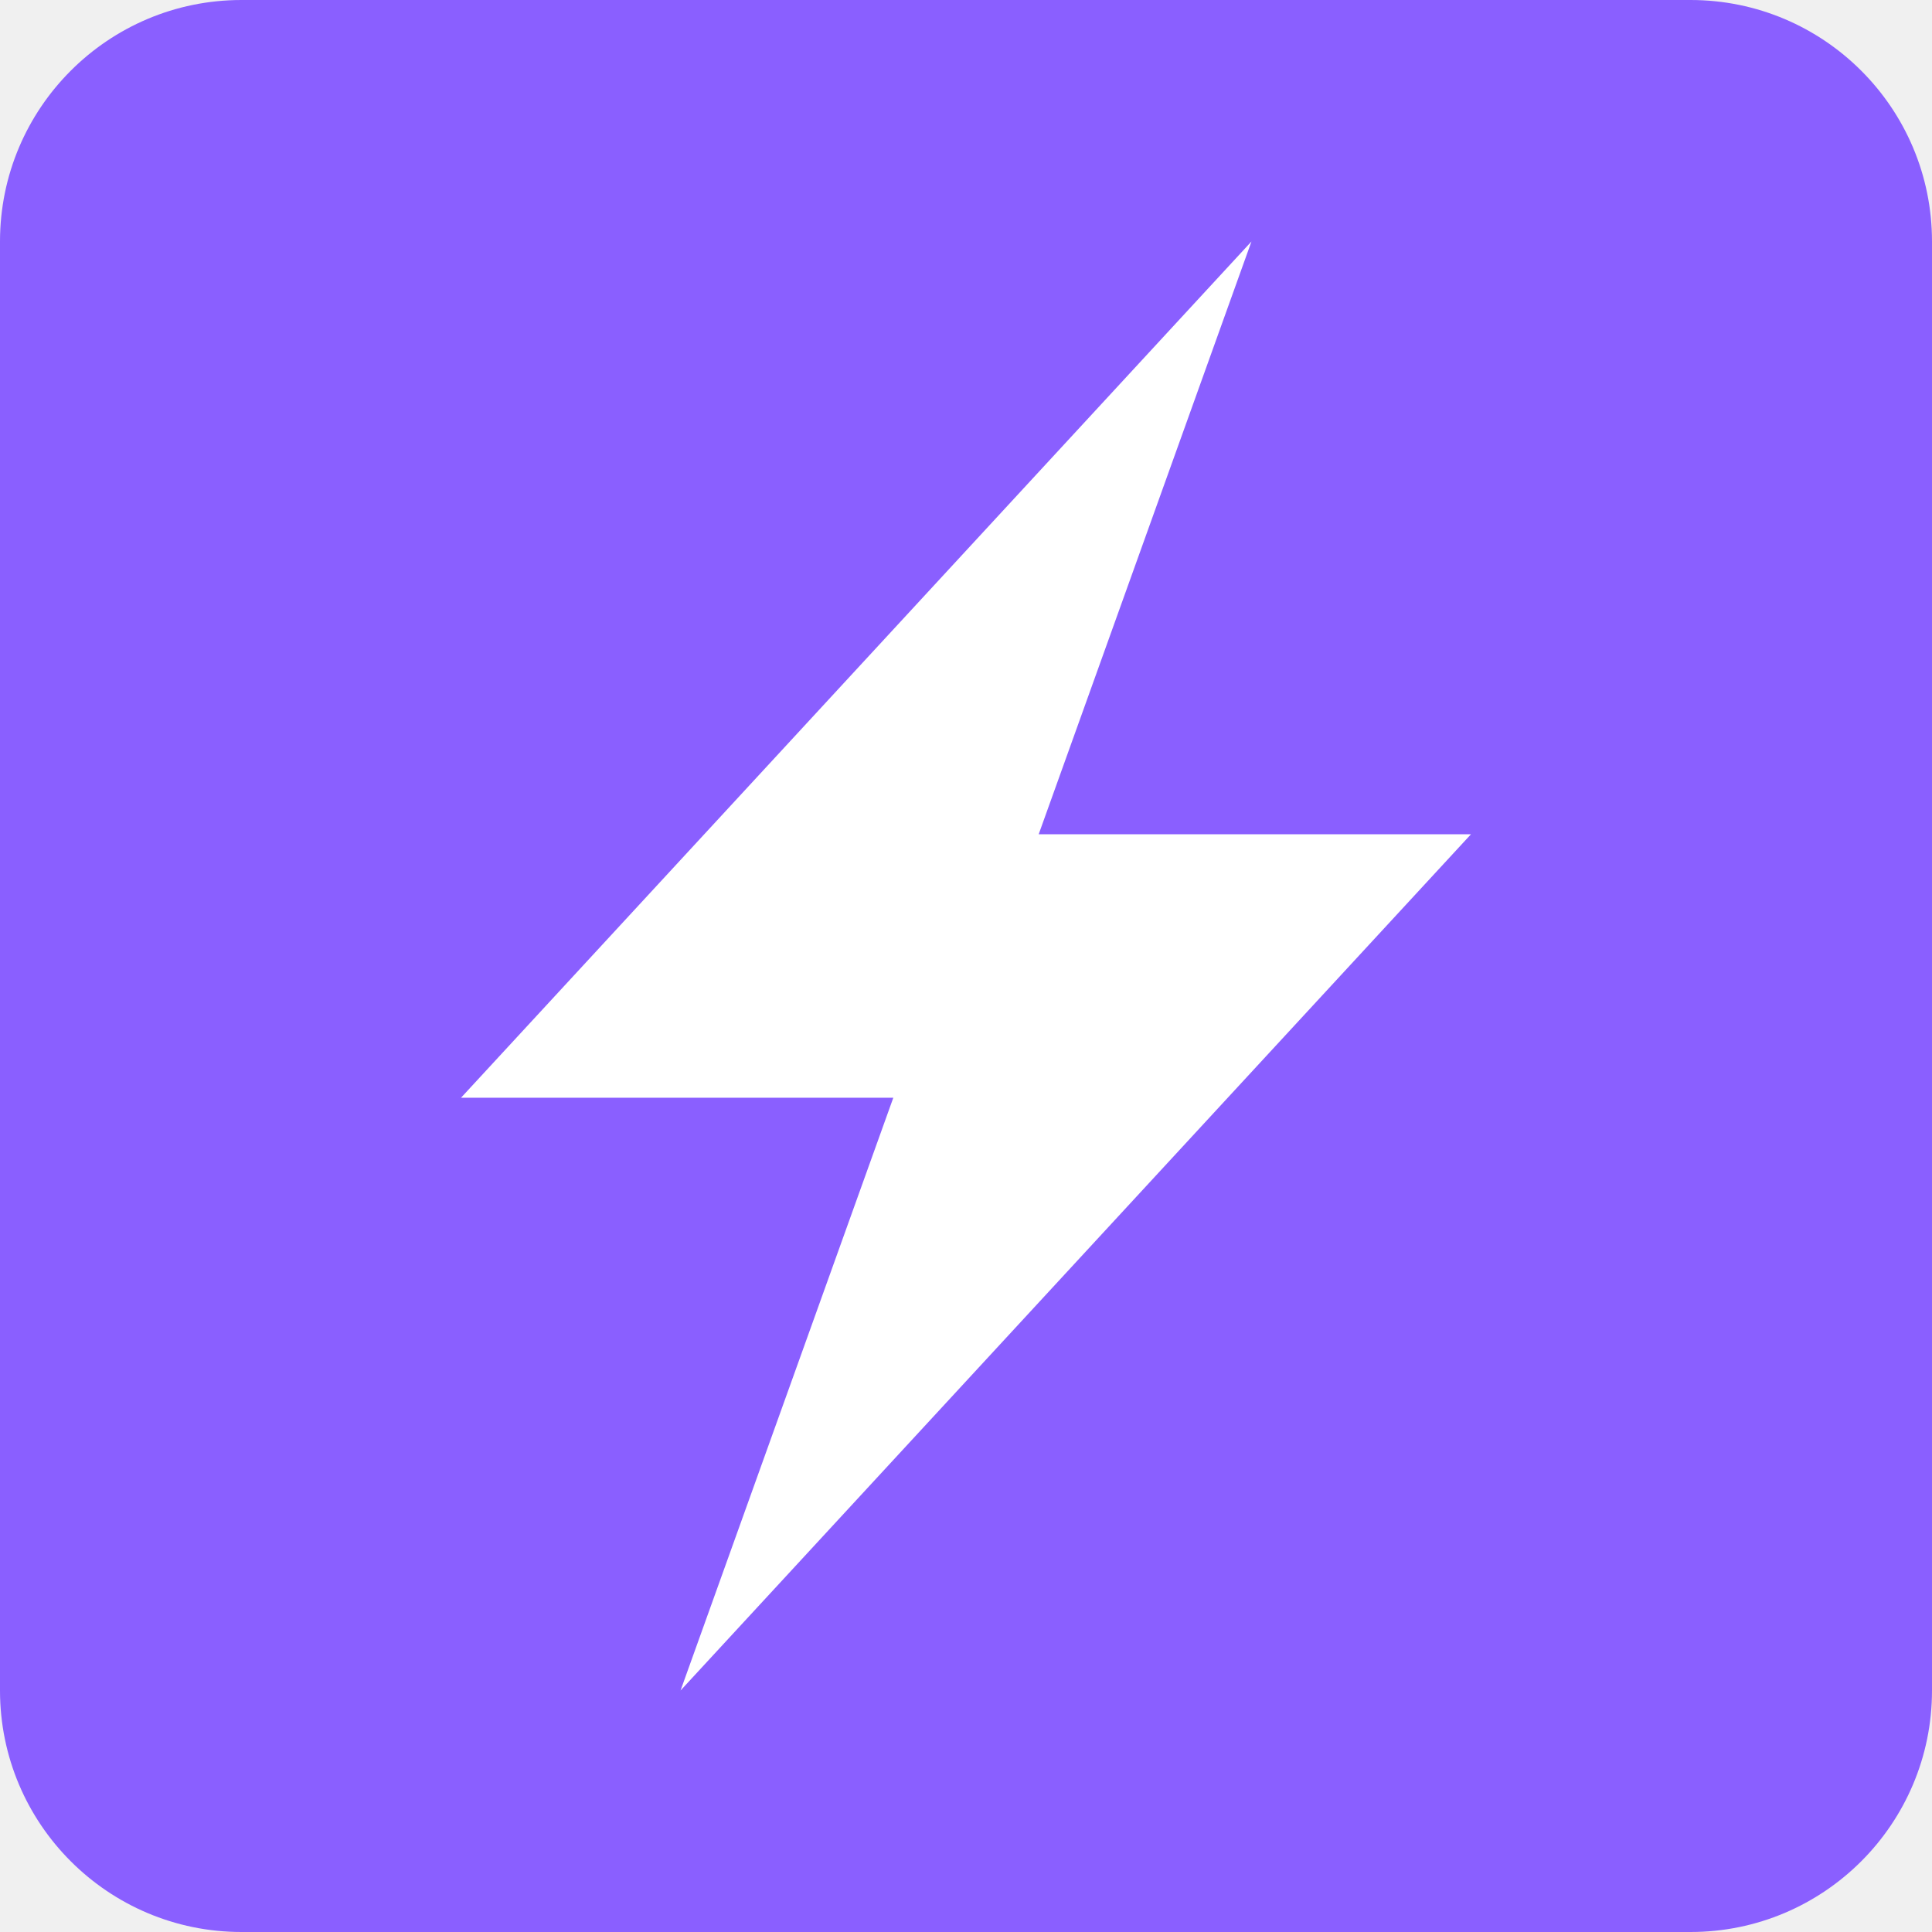
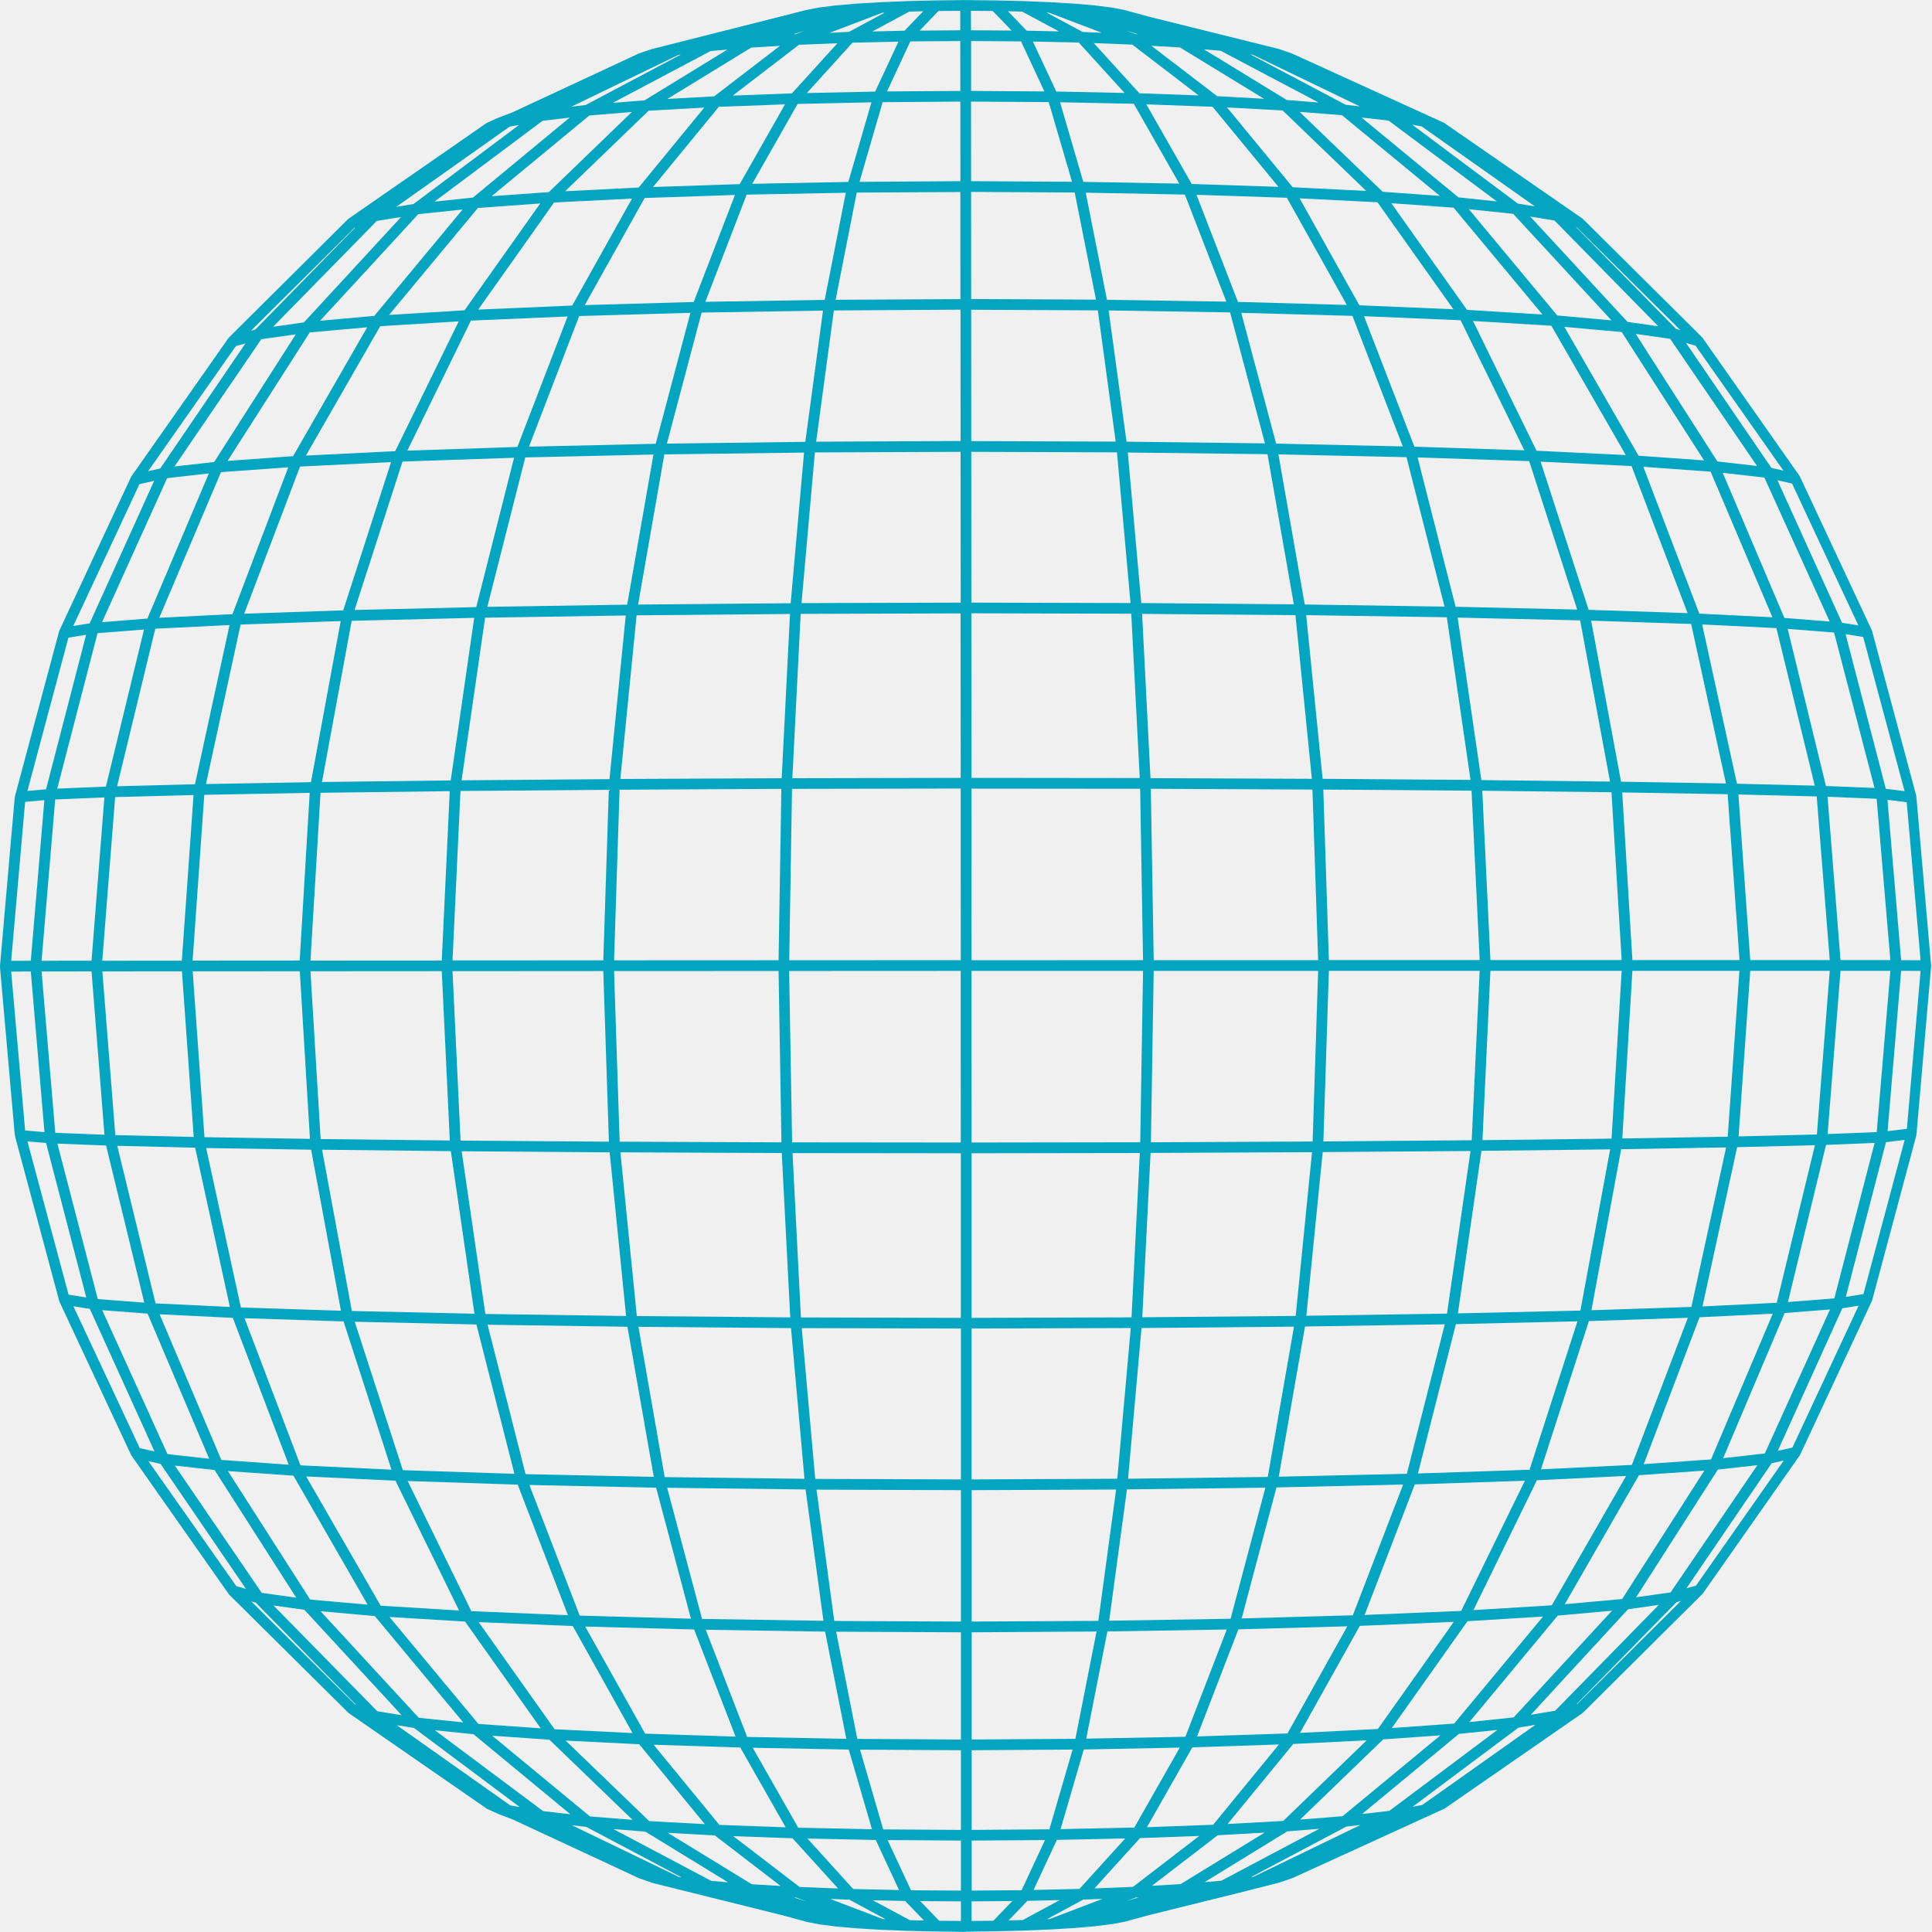
- <svg xmlns="http://www.w3.org/2000/svg" viewBox="0 0 16 16" width="16" height="16">
-   <rect width="16" height="16" rx="2" fill="#8A5FFF" />
-   <path d="M7.398 9.091h-3.58L10.364 2 8.602 6.909h3.58L5.636 14l1.762-4.909Z" fill="#fff" />
+ <svg xmlns="http://www.w3.org/2000/svg" width="500" zoomAndPan="magnify" viewBox="0 0 375 375" height="500" preserveAspectRatio="xMidYMid meet" version="1.0">
+   <path fill="#03a5c0" d="M 187.535 374.984 C 187.535 374.984 187.52 374.984 187.504 374.984 L 181.816 374.902 L 181.801 374.902 L 176.312 374.773 C 176.297 374.773 176.262 374.773 176.246 374.773 L 171.137 374.574 C 171.102 374.574 171.086 374.574 171.055 374.574 L 166.453 374.297 C 166.418 374.297 166.402 374.297 166.371 374.297 L 162.426 373.949 C 162.395 373.949 162.359 373.949 162.328 373.934 L 159.172 373.539 C 159.141 373.539 159.121 373.539 159.09 373.523 L 156.758 373.078 L 151.859 371.75 L 126.75 365.504 C 126.734 365.504 126.734 365.504 126.715 365.488 C 126.699 365.488 126.684 365.473 126.668 365.473 L 124.07 364.582 C 124.039 364.566 124.004 364.551 123.973 364.535 L 99.684 353.227 L 96.66 352.062 L 94.605 351.125 C 94.539 351.094 94.473 351.059 94.41 351.012 L 67.77 332.57 C 67.703 332.523 67.656 332.488 67.59 332.426 L 44.5 309.531 C 44.453 309.484 44.402 309.434 44.371 309.367 L 25.555 282.582 C 25.52 282.531 25.488 282.469 25.453 282.418 L 11.551 252.676 C 11.52 252.609 11.488 252.543 11.469 252.461 L 11.422 252.246 L 2.957 220.695 C 2.941 220.645 2.926 220.578 2.926 220.531 L 2.875 220.203 C 2.859 220.137 2.844 220.086 2.844 220.02 L 0.016 187.895 L 0.016 187.879 L 0 187.762 C 0 187.68 0 187.598 0.016 187.516 L 0.016 187.32 L 2.828 155.094 L 2.91 154.535 C 2.926 154.469 2.926 154.402 2.957 154.336 L 3.008 154.156 L 11.453 122.621 C 11.469 122.555 11.504 122.473 11.52 122.41 L 25.391 92.664 C 25.406 92.613 25.438 92.566 25.473 92.516 C 25.473 92.5 25.488 92.5 25.488 92.484 L 44.289 65.699 C 44.32 65.648 44.371 65.582 44.418 65.531 L 67.508 42.574 C 67.559 42.527 67.621 42.477 67.688 42.43 L 94.309 23.973 C 94.359 23.926 94.426 23.891 94.492 23.859 L 96.512 22.938 L 99.551 21.77 L 123.855 10.449 C 123.891 10.434 123.922 10.418 123.957 10.398 L 126.551 9.512 C 126.602 9.496 126.652 9.48 126.699 9.48 L 126.715 9.48 L 156.574 1.922 L 158.973 1.461 C 158.992 1.461 159.023 1.461 159.039 1.445 L 162.227 1.051 C 162.246 1.051 162.262 1.051 162.277 1.051 L 166.27 0.703 C 166.289 0.703 166.289 0.703 166.305 0.703 L 170.953 0.426 C 170.973 0.426 170.973 0.426 170.988 0.426 L 176.148 0.211 L 176.164 0.211 L 181.684 0.078 L 181.719 0.078 L 187.387 0.016 L 187.402 0.016 L 193.121 0.078 C 193.141 0.078 193.141 0.078 193.156 0.078 L 198.66 0.211 L 198.676 0.211 L 203.852 0.426 C 203.871 0.426 203.871 0.426 203.887 0.426 L 208.52 0.703 C 208.535 0.703 208.535 0.703 208.555 0.703 L 212.516 1.051 C 212.547 1.051 212.578 1.051 212.613 1.066 L 215.766 1.461 C 215.785 1.461 215.801 1.461 215.832 1.477 L 218.168 1.922 L 223.129 3.27 L 248.191 9.496 L 250.77 10.383 L 280.25 23.824 C 280.27 23.824 280.285 23.844 280.285 23.844 C 280.332 23.859 280.383 23.891 280.414 23.926 L 307.086 42.379 C 307.137 42.41 307.184 42.461 307.234 42.492 L 330.34 65.434 C 330.391 65.484 330.438 65.531 330.473 65.598 L 349.285 92.367 C 349.285 92.387 349.305 92.387 349.305 92.402 C 349.336 92.449 349.352 92.5 349.387 92.551 L 363.289 122.277 C 363.32 122.344 363.336 122.406 363.371 122.492 L 371.898 154.273 C 371.914 154.305 371.914 154.355 371.934 154.387 C 371.934 154.402 371.934 154.422 371.934 154.438 L 371.98 154.863 C 371.98 154.898 371.996 154.945 371.996 154.98 L 374.824 187.418 C 374.824 187.484 374.824 187.531 374.824 187.582 L 372.016 219.875 C 372.016 219.906 372.016 219.922 371.996 219.957 C 371.996 219.973 371.996 219.988 371.996 219.988 L 371.949 220.367 C 371.949 220.383 371.949 220.414 371.934 220.434 C 371.934 220.465 371.914 220.516 371.914 220.547 L 363.402 252.328 C 363.387 252.395 363.355 252.477 363.32 252.543 L 349.434 282.305 C 349.402 282.367 349.367 282.418 349.336 282.484 L 330.535 309.27 C 330.504 309.32 330.453 309.387 330.406 309.418 L 307.316 332.375 C 307.266 332.426 307.203 332.473 307.137 332.523 L 280.496 350.977 C 280.449 351.012 280.383 351.043 280.332 351.074 L 250.949 364.5 L 248.273 365.422 C 248.258 365.422 248.223 365.438 248.207 365.438 L 240.172 367.477 L 223.113 371.699 L 218.266 373.016 L 215.867 373.473 C 215.852 373.473 215.832 373.473 215.816 373.473 C 215.801 373.473 215.785 373.473 215.785 373.473 L 212.613 373.867 C 212.578 373.867 212.547 373.867 212.516 373.887 L 208.586 374.23 C 208.555 374.23 208.535 374.23 208.504 374.23 L 203.918 374.508 C 203.887 374.508 203.871 374.508 203.836 374.508 L 198.727 374.723 C 198.711 374.723 198.676 374.723 198.66 374.723 L 193.172 374.855 L 193.156 374.855 L 187.469 374.938 C 187.566 374.984 187.551 374.984 187.535 374.984 Z M 182.293 372.816 L 186.516 372.852 L 186.516 369.055 L 178.613 369.004 Z M 188.586 369.055 L 188.586 372.852 L 192.809 372.816 L 196.492 368.988 Z M 176.59 372.703 L 179.336 372.766 L 175.688 368.973 L 169.41 368.84 Z M 199.418 368.953 L 195.77 372.75 L 198.512 372.684 L 205.695 368.809 Z M 171.363 372.488 L 171.875 372.504 L 164.859 368.727 L 161.129 368.578 Z M 210.262 368.707 L 203.23 372.504 L 203.723 372.488 L 213.977 368.578 Z M 154.062 368.297 L 156.527 369.07 L 154.602 368.332 Z M 220.5 368.297 L 218.609 369.02 L 221.043 368.266 Z M 176.82 366.902 L 186.516 366.965 L 186.516 357.254 L 172.285 357.156 Z M 188.602 357.254 L 188.602 366.965 L 198.301 366.883 L 202.836 357.156 Z M 165.598 366.656 L 174.504 366.852 L 169.984 357.141 L 156.723 356.859 Z M 205.137 357.125 L 200.617 366.836 L 209.523 366.637 L 218.398 356.844 Z M 155.195 366.262 L 162.672 366.555 L 153.832 356.812 L 142.328 356.398 Z M 221.273 356.777 L 212.43 366.539 L 219.91 366.242 L 232.777 356.352 Z M 145.926 365.734 L 151.516 366.062 L 138.746 356.254 L 129.625 355.758 Z M 236.359 356.219 L 223.59 366.031 L 229.16 365.703 L 245.461 355.711 Z M 138.055 365.078 L 141.324 365.355 L 125.254 355.512 L 119.043 355.02 Z M 249.867 355.465 L 233.793 365.324 L 237.066 365.043 L 256.078 354.969 Z M 131.793 364.32 L 132.285 364.387 L 113.785 354.594 L 111.008 354.281 Z M 261.32 354.543 L 242.816 364.336 L 243.309 364.273 L 264.098 354.215 Z M 171.43 355.086 L 186.516 355.184 L 186.516 339.719 L 166.93 339.605 Z M 188.602 339.719 L 188.602 355.184 L 203.688 355.07 L 208.191 339.59 Z M 154.934 354.758 L 169.246 355.051 L 164.742 339.59 L 146.105 339.242 Z M 210.359 339.574 L 205.859 355.035 L 220.172 354.723 L 228.996 339.211 Z M 139.633 354.215 L 152.5 354.676 L 143.691 339.195 L 126.863 338.652 Z M 231.43 339.16 L 222.621 354.66 L 235.473 354.184 L 248.238 338.602 Z M 126.008 353.477 L 136.805 354.066 L 124.07 338.555 L 109.789 337.848 Z M 251.016 338.504 L 238.281 354.035 L 249.078 353.441 L 265.281 337.797 Z M 114.508 352.57 L 122.773 353.227 L 106.652 337.684 L 95.527 336.895 Z M 268.469 337.617 L 252.348 353.18 L 260.598 352.523 L 279.594 336.828 Z M 105.418 351.535 L 110.711 352.145 L 91.91 336.613 L 84.418 335.844 Z M 283.176 336.547 L 264.375 352.094 L 269.668 351.488 L 290.652 335.777 Z M 99.027 350.418 L 100.883 350.746 L 80.359 335.398 L 77.004 334.855 Z M 294.73 335.332 L 274.203 350.68 L 276.043 350.352 L 298.047 334.773 Z M 166.402 337.52 L 186.516 337.633 L 186.516 316.828 L 162.293 316.715 Z M 188.602 316.828 L 188.602 337.633 L 208.734 337.504 L 212.844 316.68 Z M 145.023 337.141 L 164.266 337.504 L 160.156 316.699 L 136.988 316.336 Z M 214.945 316.664 L 210.836 337.469 L 230.082 337.109 L 238.117 316.285 Z M 125.223 336.5 L 142.77 337.074 L 134.734 316.285 L 113.586 315.711 Z M 240.367 316.254 L 232.348 337.043 L 249.898 336.465 L 261.516 315.664 Z M 107.637 335.645 L 122.773 336.383 L 111.172 315.613 L 92.914 314.855 Z M 263.934 315.582 L 252.332 336.352 L 267.449 335.594 L 282.176 314.809 Z M 92.848 334.609 L 104.957 335.465 L 90.266 314.742 L 75.594 313.855 Z M 284.836 314.676 L 270.145 335.414 L 282.258 334.543 L 299.496 313.773 Z M 81.277 333.426 L 89.906 334.312 L 72.75 313.676 L 62.215 312.738 Z M 302.355 313.59 L 285.199 334.25 L 293.809 333.344 L 312.887 312.637 Z M 73.227 332.145 L 77.957 332.918 L 59.078 312.457 L 53.078 311.621 Z M 315.992 312.359 L 297.129 332.836 L 301.844 332.062 L 321.977 311.504 Z M 68.902 330.832 L 69.086 330.879 L 49.645 311.078 L 48.773 310.832 Z M 325.41 310.98 L 305.984 330.797 L 306.148 330.746 L 326.266 310.75 Z M 161.934 314.629 L 186.516 314.742 L 186.516 289.238 L 158.48 289.141 Z M 188.602 289.238 L 188.602 314.742 L 213.188 314.609 L 216.637 289.121 Z M 136.266 314.234 L 159.828 314.594 L 156.363 289.105 L 129.492 288.777 Z M 218.742 289.09 L 215.289 314.578 L 238.855 314.199 L 245.609 288.762 Z M 112.52 313.59 L 134.109 314.184 L 127.355 288.762 L 102.758 288.234 Z M 247.762 288.711 L 241.008 314.133 L 262.586 313.527 L 272.348 288.152 Z M 91.484 312.723 L 110.234 313.508 L 100.488 288.168 L 79.125 287.465 Z M 274.613 288.121 L 264.871 313.461 L 283.621 312.672 L 295.977 287.414 Z M 73.883 311.668 L 89.102 312.59 L 76.758 287.398 L 59.422 286.574 Z M 298.312 287.316 L 285.988 312.523 L 301.203 311.586 L 315.633 286.477 Z M 60.195 310.469 L 71.352 311.457 L 56.957 286.426 L 44.238 285.539 Z M 318.113 286.344 L 303.719 311.375 L 314.859 310.371 L 330.816 285.441 Z M 50.797 309.172 L 57.5 310.109 L 41.641 285.328 L 33.934 284.473 Z M 333.43 285.246 L 317.57 310.027 L 324.258 309.09 L 341.102 284.391 Z M 45.863 307.871 L 47.738 308.398 L 31.172 284.145 L 28.809 283.617 Z M 343.879 284.012 L 327.332 308.285 L 329.188 307.773 L 346.23 283.484 Z M 158.234 287.051 L 186.516 287.152 L 186.516 257.867 L 155.621 257.785 Z M 188.586 257.867 L 188.586 287.152 L 216.867 287.02 L 219.48 257.77 Z M 129.016 286.707 L 156.148 287.035 L 153.535 257.785 L 123.922 257.539 Z M 221.57 257.77 L 218.957 287.02 L 246.07 286.676 L 251.164 257.504 Z M 102.016 286.133 L 126.898 286.656 L 121.785 257.523 L 94.637 257.129 Z M 253.301 257.473 L 248.207 286.625 L 273.07 286.066 L 280.434 257.047 Z M 78.188 285.359 L 99.848 286.066 L 92.469 257.078 L 68.855 256.551 Z M 282.586 257.012 L 275.223 286 L 296.883 285.277 L 306.184 256.469 Z M 58.32 284.422 L 75.988 285.262 L 66.688 256.488 L 47.461 255.863 Z M 308.402 256.422 L 299.102 285.195 L 316.75 284.34 L 327.613 255.781 Z M 42.957 283.371 L 56.039 284.293 L 45.191 255.797 L 30.977 255.105 Z M 329.879 255.68 L 319.051 284.191 L 332.113 283.273 L 344.094 254.992 Z M 32.504 282.238 L 40.605 283.141 L 28.645 254.973 L 19.836 254.301 Z M 346.395 254.859 L 334.465 283.027 L 342.551 282.121 L 355.203 254.168 Z M 27.133 281.086 L 29.992 281.727 L 17.438 254.055 L 14.246 253.543 Z M 357.586 253.938 L 345.062 281.613 L 347.906 280.973 L 360.758 253.43 Z M 155.457 255.715 L 186.5 255.797 L 186.5 223.852 L 153.832 223.816 Z M 188.586 223.852 L 188.586 255.797 L 219.629 255.699 L 221.238 223.801 Z M 123.609 255.449 L 153.387 255.699 L 151.742 223.801 L 120.422 223.668 Z M 223.328 223.785 L 221.715 255.68 L 251.492 255.418 L 254.664 223.637 Z M 94.211 255.039 L 121.523 255.434 L 118.336 223.668 L 89.609 223.457 Z M 256.734 223.621 L 253.562 255.387 L 280.859 254.973 L 285.43 223.406 Z M 68.297 254.465 L 92.09 254.992 L 87.508 223.438 L 62.512 223.16 Z M 287.547 223.375 L 282.98 254.926 L 306.758 254.383 L 312.527 223.094 Z M 46.754 253.773 L 66.176 254.414 L 60.391 223.16 L 40.016 222.832 Z M 314.664 223.062 L 308.895 254.316 L 328.301 253.676 L 335.039 222.715 Z M 30.188 252.984 L 44.617 253.676 L 37.879 222.766 L 22.762 222.402 Z M 337.176 222.668 L 330.453 253.578 L 344.867 252.871 L 352.277 222.289 Z M 18.98 252.148 L 28.004 252.84 L 20.59 222.34 L 11.141 221.977 Z M 354.43 222.223 L 347.035 252.723 L 356.043 252.016 L 363.863 221.844 Z M 13.312 251.293 L 16.746 251.836 L 8.941 221.844 L 5.324 221.551 Z M 366.066 221.699 L 358.277 251.723 L 361.695 251.18 L 369.695 221.254 Z M 153.75 221.73 L 186.484 221.762 L 186.469 188.453 L 153.172 188.469 Z M 188.57 188.453 L 188.586 221.762 L 221.32 221.715 L 221.863 188.453 Z M 120.273 221.598 L 151.68 221.73 L 151.121 188.469 L 119.191 188.484 Z M 223.934 188.453 L 223.391 221.715 L 254.781 221.566 L 255.848 188.453 Z M 89.395 221.387 L 118.188 221.598 L 117.102 188.484 L 87.836 188.504 Z M 257.934 188.438 L 256.867 221.551 L 285.656 221.32 L 287.203 188.438 Z M 62.234 221.09 L 87.309 221.367 L 85.75 188.504 L 60.262 188.52 Z M 289.289 188.438 L 287.746 221.305 L 312.805 221.008 L 314.762 188.438 Z M 39.688 220.727 L 60.16 221.055 L 58.191 188.52 L 37.402 188.535 Z M 316.848 188.438 L 314.891 220.973 L 335.352 220.629 L 337.621 188.438 Z M 22.383 220.316 L 37.598 220.68 L 35.316 188.535 L 19.867 188.551 Z M 339.723 188.438 L 337.457 220.578 L 352.656 220.203 L 355.152 188.438 Z M 10.73 219.875 L 20.277 220.25 L 17.766 188.551 L 8.07 188.566 Z M 357.242 188.438 L 354.742 220.121 L 364.273 219.742 L 366.918 188.438 Z M 4.879 219.43 L 8.629 219.742 L 5.98 188.566 L 2.168 188.586 Z M 369.008 188.438 L 366.379 219.562 L 370.125 219.102 L 372.785 188.453 Z M 4.879 155.637 L 2.168 186.496 L 5.98 186.48 L 8.609 155.309 Z M 10.715 155.176 L 8.07 186.48 L 17.766 186.465 L 20.262 154.781 Z M 22.348 154.715 L 19.852 186.48 L 35.297 186.465 L 37.566 154.32 Z M 39.652 154.273 L 37.387 186.449 L 58.172 186.434 L 60.113 153.895 Z M 62.215 153.879 L 60.262 186.449 L 85.75 186.434 L 87.293 153.566 Z M 89.379 153.531 L 87.836 186.414 L 117.102 186.398 L 118.172 153.301 Z M 120.258 153.285 L 119.191 186.398 L 151.121 186.383 L 151.66 153.121 Z M 153.73 153.121 L 153.191 186.383 L 186.484 186.367 L 186.469 153.055 Z M 188.555 153.074 L 188.57 186.383 L 221.863 186.367 L 221.305 153.105 Z M 369.008 186.367 L 372.785 186.383 L 370.09 155.719 L 366.359 155.242 Z M 223.375 153.105 L 223.934 186.367 L 255.848 186.367 L 254.746 153.254 Z M 357.242 186.352 L 366.918 186.352 L 364.258 155.043 L 354.727 154.648 Z M 256.852 153.254 L 257.934 186.352 L 287.203 186.352 L 285.625 153.469 Z M 339.723 186.352 L 355.152 186.352 L 352.621 154.586 L 337.422 154.207 Z M 287.711 153.484 L 289.289 186.352 L 314.762 186.352 L 312.789 153.777 Z M 316.848 186.352 L 337.637 186.352 L 335.336 154.156 L 314.875 153.812 Z M 366.031 153.105 L 369.68 153.566 L 361.645 123.641 L 358.227 123.082 Z M 13.277 123.773 L 5.324 153.516 L 8.941 153.203 L 16.711 123.215 Z M 18.93 122.902 L 11.109 153.074 L 20.559 152.68 L 27.953 122.195 Z M 354.414 152.562 L 363.848 152.941 L 355.992 122.77 L 346.988 122.062 Z M 30.137 122.031 L 22.727 152.613 L 37.844 152.219 L 44.551 121.324 Z M 337.145 152.121 L 352.246 152.496 L 344.801 121.914 L 330.391 121.207 Z M 46.703 121.227 L 39.98 152.184 L 60.359 151.824 L 66.129 120.551 Z M 314.645 151.727 L 335.008 152.07 L 328.254 121.109 L 308.844 120.469 Z M 68.262 120.5 L 62.496 151.789 L 87.488 151.477 L 92.043 119.926 Z M 287.531 151.414 L 312.508 151.707 L 306.707 120.418 L 282.93 119.879 Z M 94.16 119.895 L 89.594 151.461 L 118.301 151.23 L 121.457 119.465 Z M 256.719 151.168 L 285.43 151.379 L 280.828 119.812 L 253.531 119.402 Z M 123.562 119.434 L 120.406 151.199 L 151.727 151.051 L 153.34 119.172 Z M 223.309 151.035 L 254.633 151.168 L 251.445 119.402 L 221.684 119.156 Z M 155.41 119.156 L 153.797 151.051 L 186.469 150.984 L 186.449 119.055 Z M 188.555 150.984 L 221.223 151.02 L 219.578 119.121 L 188.539 119.039 Z M 27.066 93.98 L 14.215 121.504 L 17.402 120.996 L 29.926 93.32 Z M 357.535 120.879 L 360.707 121.391 L 347.84 93.863 L 344.996 93.207 Z M 32.438 92.812 L 19.801 120.766 L 28.609 120.059 L 40.539 91.891 Z M 346.344 119.941 L 355.137 120.633 L 342.469 92.695 L 334.383 91.777 Z M 42.891 91.645 L 30.91 119.91 L 45.125 119.203 L 55.953 90.707 Z M 329.832 119.105 L 344.027 119.812 L 332.031 91.547 L 318.969 90.609 Z M 58.238 90.562 L 47.395 119.121 L 66.621 118.465 L 75.906 89.691 Z M 308.352 118.367 L 327.562 119.008 L 316.684 90.461 L 299.035 89.609 Z M 78.125 89.59 L 68.82 118.398 L 92.438 117.84 L 99.781 88.852 Z M 282.535 117.773 L 306.133 118.316 L 296.816 89.508 L 275.156 88.785 Z M 101.953 88.785 L 94.59 117.789 L 121.738 117.363 L 126.832 88.227 Z M 253.25 117.332 L 280.383 117.742 L 273.004 88.738 L 248.141 88.195 Z M 128.949 88.195 L 123.855 117.348 L 153.469 117.082 L 156.066 87.848 Z M 221.52 117.051 L 251.133 117.297 L 246.02 88.16 L 218.906 87.832 Z M 158.168 87.816 L 155.574 117.066 L 186.469 116.969 L 186.449 87.703 Z M 188.539 116.969 L 219.434 117.051 L 216.805 87.801 L 188.52 87.703 Z M 45.781 67.176 L 28.742 91.465 L 31.109 90.922 L 47.641 66.652 Z M 343.816 90.809 L 346.164 91.348 L 329.105 67.094 L 327.25 66.566 Z M 50.711 65.844 L 33.867 90.543 L 41.574 89.672 L 57.418 64.891 Z M 333.348 89.574 L 341.039 90.445 L 324.176 65.762 L 317.488 64.809 Z M 60.113 64.531 L 44.172 89.461 L 56.891 88.539 L 71.27 63.527 Z M 318.047 88.457 L 330.75 89.359 L 314.777 64.449 L 303.637 63.445 Z M 73.801 63.316 L 59.375 88.426 L 76.711 87.57 L 89.035 62.379 Z M 298.246 87.488 L 315.566 88.324 L 301.121 63.23 L 285.906 62.297 Z M 91.402 62.23 L 79.059 87.473 L 100.422 86.75 L 110.168 61.426 Z M 274.531 86.699 L 295.879 87.406 L 283.504 62.164 L 264.754 61.375 Z M 112.418 61.344 L 102.676 86.699 L 127.273 86.141 L 134.012 60.719 Z M 247.695 86.105 L 272.281 86.648 L 262.504 61.309 L 240.926 60.719 Z M 136.184 60.668 L 129.445 86.105 L 156.312 85.762 L 159.746 60.289 Z M 218.66 85.73 L 245.527 86.059 L 238.758 60.637 L 215.191 60.258 Z M 161.852 60.258 L 158.414 85.73 L 186.449 85.598 L 186.434 60.109 Z M 188.52 85.613 L 216.555 85.715 L 213.09 60.242 L 188.504 60.125 Z M 68.805 44.203 L 48.707 64.203 L 49.562 63.957 L 68.969 44.152 Z M 325.328 63.855 L 326.164 64.086 L 306.051 44.121 L 305.902 44.07 Z M 73.129 42.887 L 52.996 63.43 L 58.996 62.574 L 77.859 42.117 Z M 315.895 62.477 L 321.875 63.332 L 301.73 42.805 L 297.012 42.035 Z M 81.18 41.574 L 62.117 62.262 L 72.652 61.309 L 89.789 40.668 Z M 302.254 61.227 L 312.789 62.18 L 293.711 41.508 L 285.098 40.605 Z M 92.75 40.375 L 75.512 61.129 L 90.168 60.227 L 104.859 39.488 Z M 284.738 60.145 L 299.395 61.047 L 282.141 40.309 L 270.047 39.438 Z M 107.539 39.305 L 92.816 60.094 L 111.07 59.305 L 122.672 38.551 Z M 263.852 59.254 L 282.109 60.027 L 267.367 39.258 L 252.25 38.5 Z M 125.121 38.434 L 113.504 59.223 L 134.652 58.613 L 142.656 37.844 Z M 240.285 58.598 L 261.418 59.191 L 249.785 38.387 L 232.234 37.809 Z M 144.926 37.777 L 136.906 58.582 L 160.074 58.203 L 164.168 37.414 Z M 214.863 58.188 L 238.035 58.551 L 229.98 37.762 L 210.738 37.398 Z M 166.289 37.383 L 162.195 58.188 L 186.418 58.055 L 186.402 37.27 Z M 188.504 58.039 L 212.727 58.156 L 208.602 37.367 L 188.488 37.25 Z M 98.91 24.582 L 76.922 40.145 L 80.258 39.602 L 100.75 24.254 Z M 294.613 39.52 L 297.934 40.062 L 275.93 24.531 L 274.105 24.203 Z M 105.305 23.449 L 84.32 39.141 L 91.797 38.352 L 110.578 22.824 Z M 283.078 38.305 L 290.539 39.094 L 269.535 23.414 L 264.262 22.809 Z M 114.391 22.414 L 95.41 38.09 L 106.535 37.285 L 122.641 21.738 Z M 268.371 37.219 L 279.48 38.023 L 260.48 22.363 L 252.234 21.707 Z M 125.895 21.492 L 109.691 37.121 L 123.973 36.398 L 136.691 20.883 Z M 250.918 36.348 L 265.184 37.055 L 248.961 21.441 L 238.164 20.852 Z M 139.52 20.734 L 126.75 36.297 L 143.578 35.738 L 152.367 20.258 Z M 231.312 35.707 L 248.141 36.266 L 235.355 20.719 L 222.504 20.258 Z M 154.816 20.176 L 146.008 35.676 L 164.66 35.312 L 169.148 19.863 Z M 210.262 35.297 L 228.898 35.641 L 220.074 20.145 L 205.758 19.848 Z M 171.316 19.832 L 166.828 35.297 L 186.418 35.164 L 186.402 19.719 Z M 188.488 35.164 L 208.078 35.281 L 203.559 19.816 L 188.473 19.719 Z M 131.664 10.664 L 110.906 20.703 L 113.652 20.391 L 132.141 10.598 Z M 261.207 20.34 L 263.949 20.652 L 243.18 10.629 L 242.703 10.562 Z M 137.922 9.906 L 118.926 19.965 L 125.121 19.473 L 141.176 9.629 Z M 249.75 19.406 L 255.945 19.898 L 236.934 9.855 L 233.68 9.578 Z M 145.812 9.234 L 129.527 19.207 L 138.629 18.699 L 151.383 8.902 Z M 236.242 18.664 L 245.348 19.176 L 229.047 9.215 L 223.477 8.887 Z M 155.078 8.691 L 142.23 18.551 L 153.715 18.125 L 162.539 8.395 Z M 221.156 18.105 L 232.645 18.52 L 219.777 8.656 L 212.301 8.363 Z M 165.465 8.281 L 156.609 18.059 L 169.871 17.777 L 174.391 8.082 Z M 205.02 17.762 L 218.281 18.043 L 209.391 8.262 L 200.484 8.066 Z M 176.691 8.035 L 172.172 17.746 L 186.402 17.648 L 186.387 7.969 Z M 188.488 17.648 L 202.719 17.746 L 198.184 8.035 L 188.488 7.969 Z M 156.246 5.945 L 153.98 6.652 L 154.473 6.621 Z M 220.367 6.605 L 220.863 6.637 L 218.625 5.945 Z M 171.234 2.48 L 161.012 6.375 L 164.809 6.176 L 171.711 2.461 Z M 210.148 6.211 L 213.844 6.355 L 203.625 2.461 L 203.148 2.445 Z M 176.461 2.266 L 169.312 6.109 L 175.57 5.961 L 179.203 2.184 Z M 199.285 5.961 L 205.547 6.094 L 198.383 2.25 L 195.637 2.184 Z M 182.16 2.133 L 178.496 5.945 L 186.387 5.879 L 186.387 2.102 Z M 188.473 5.879 L 196.359 5.93 L 192.68 2.133 L 188.457 2.102 Z M 188.473 5.879 " fill-opacity="1" fill-rule="nonzero" />
</svg>
